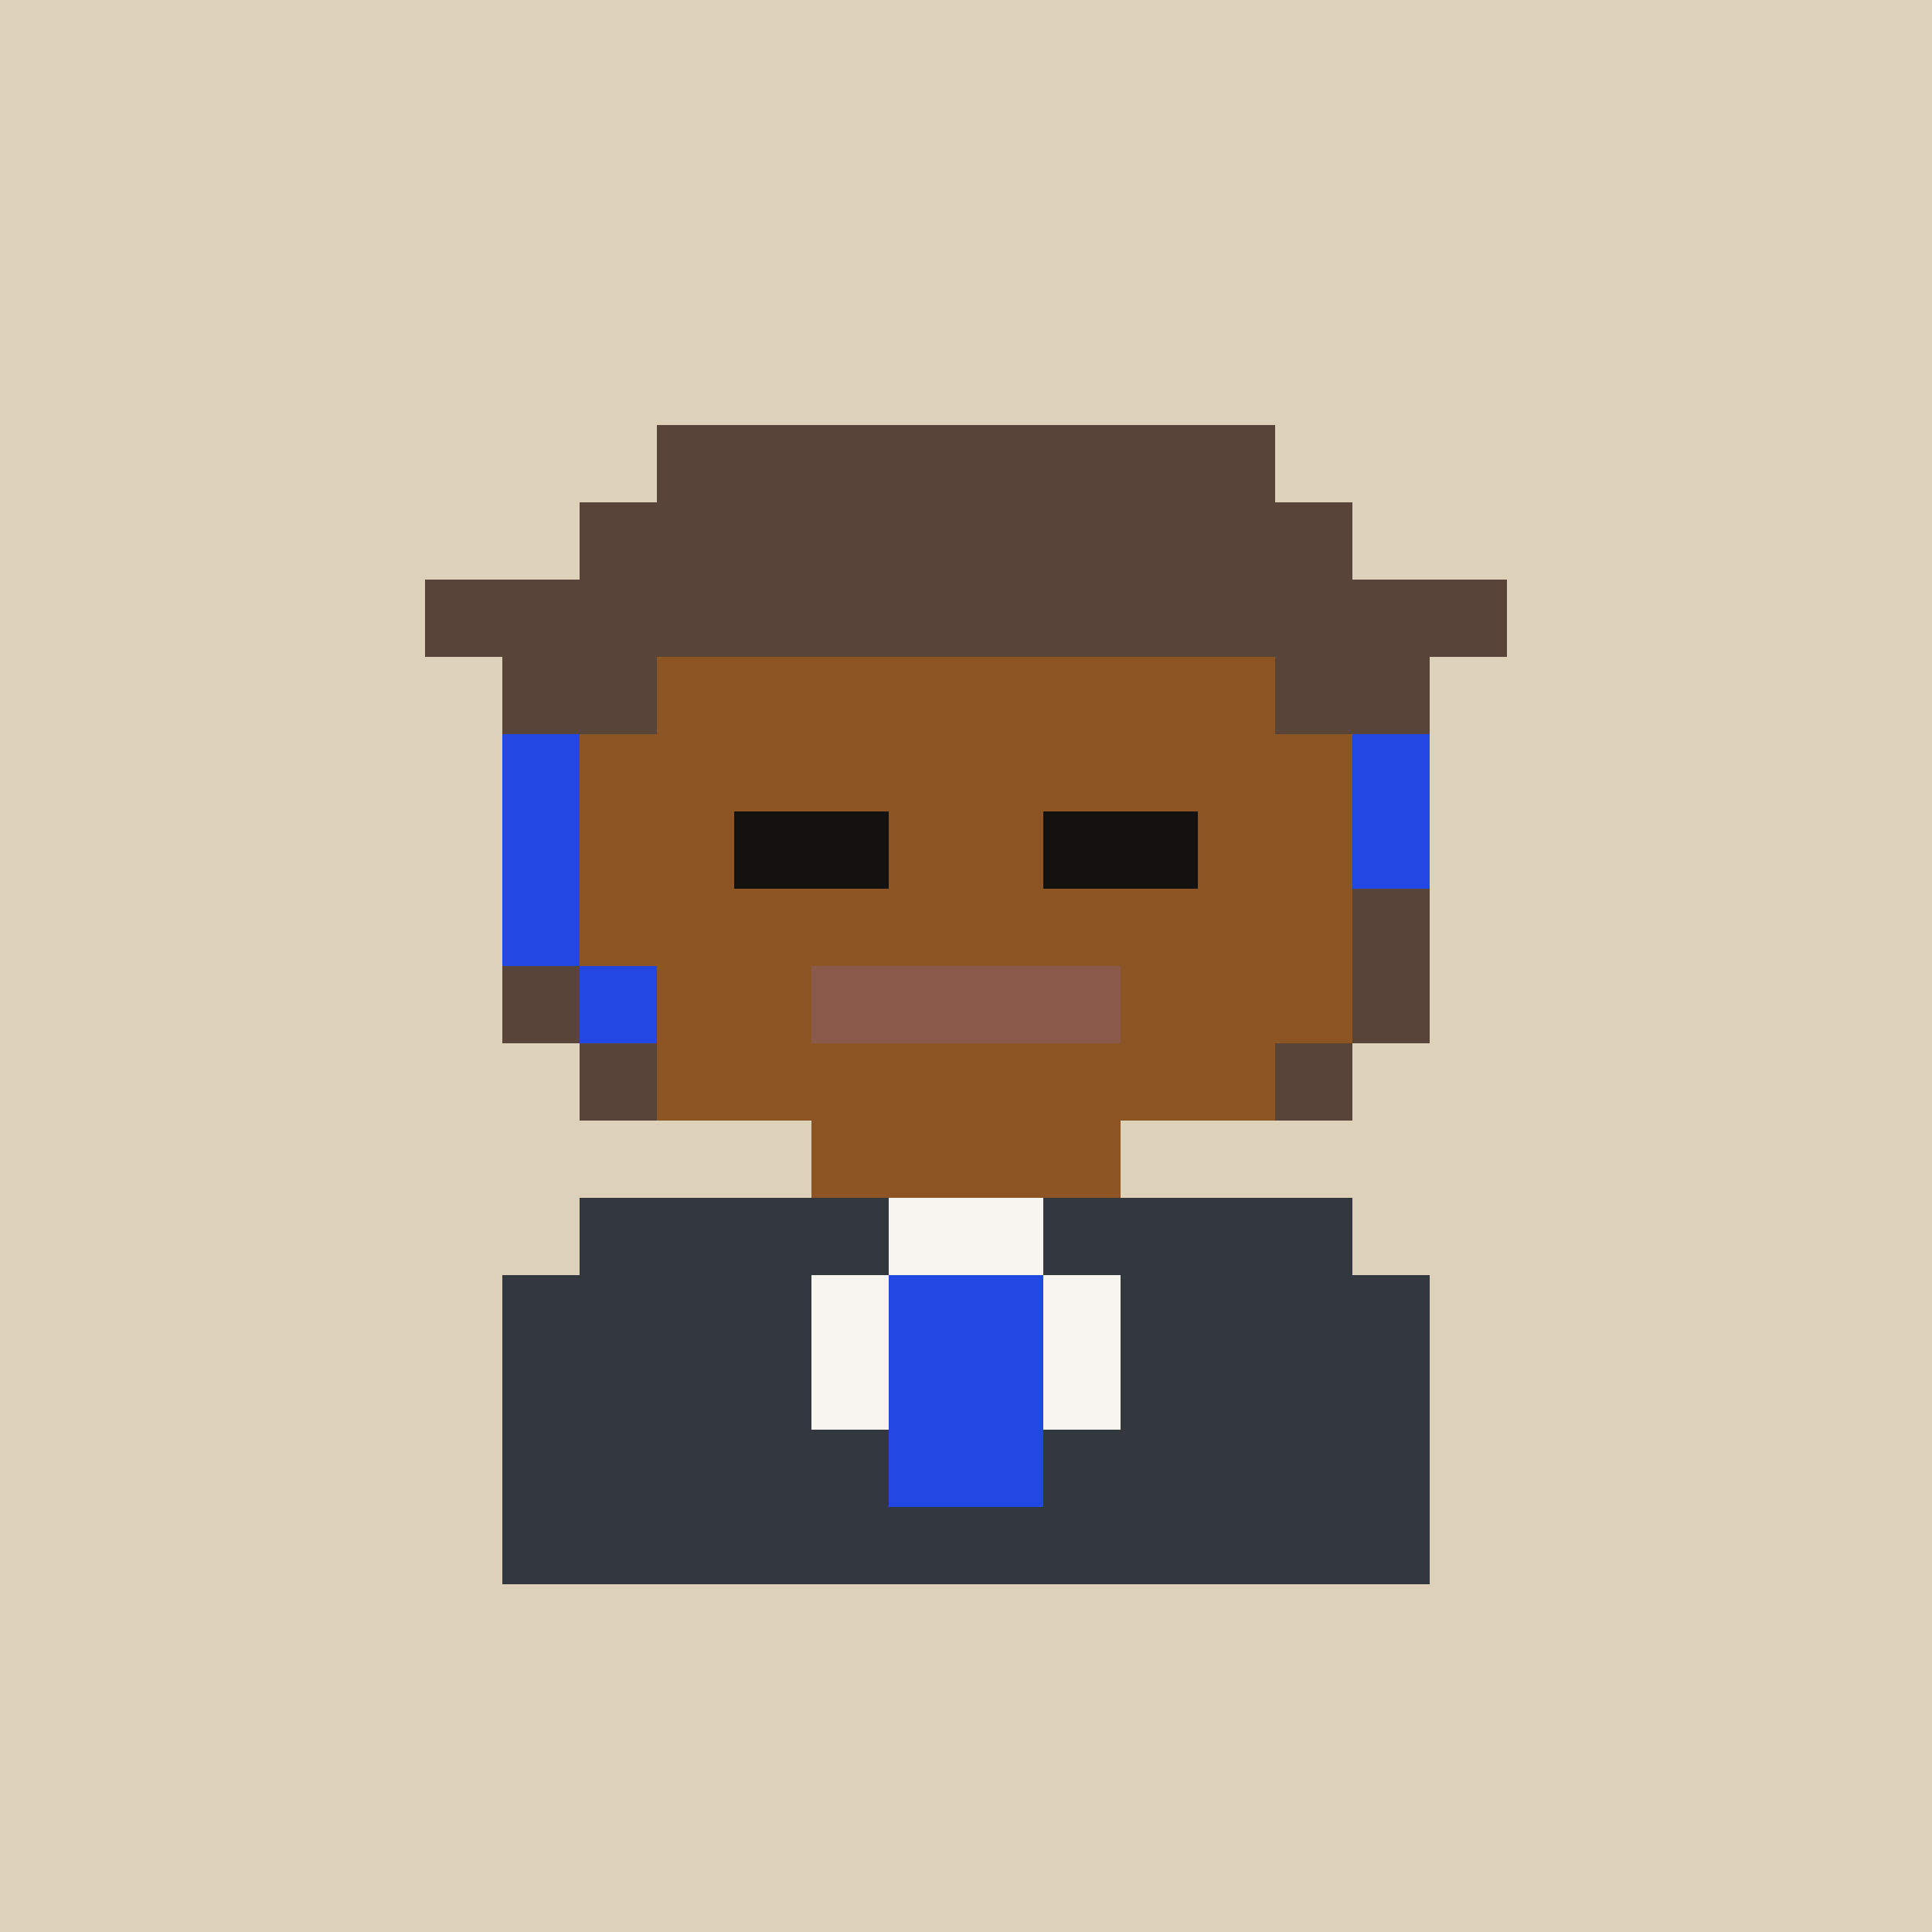
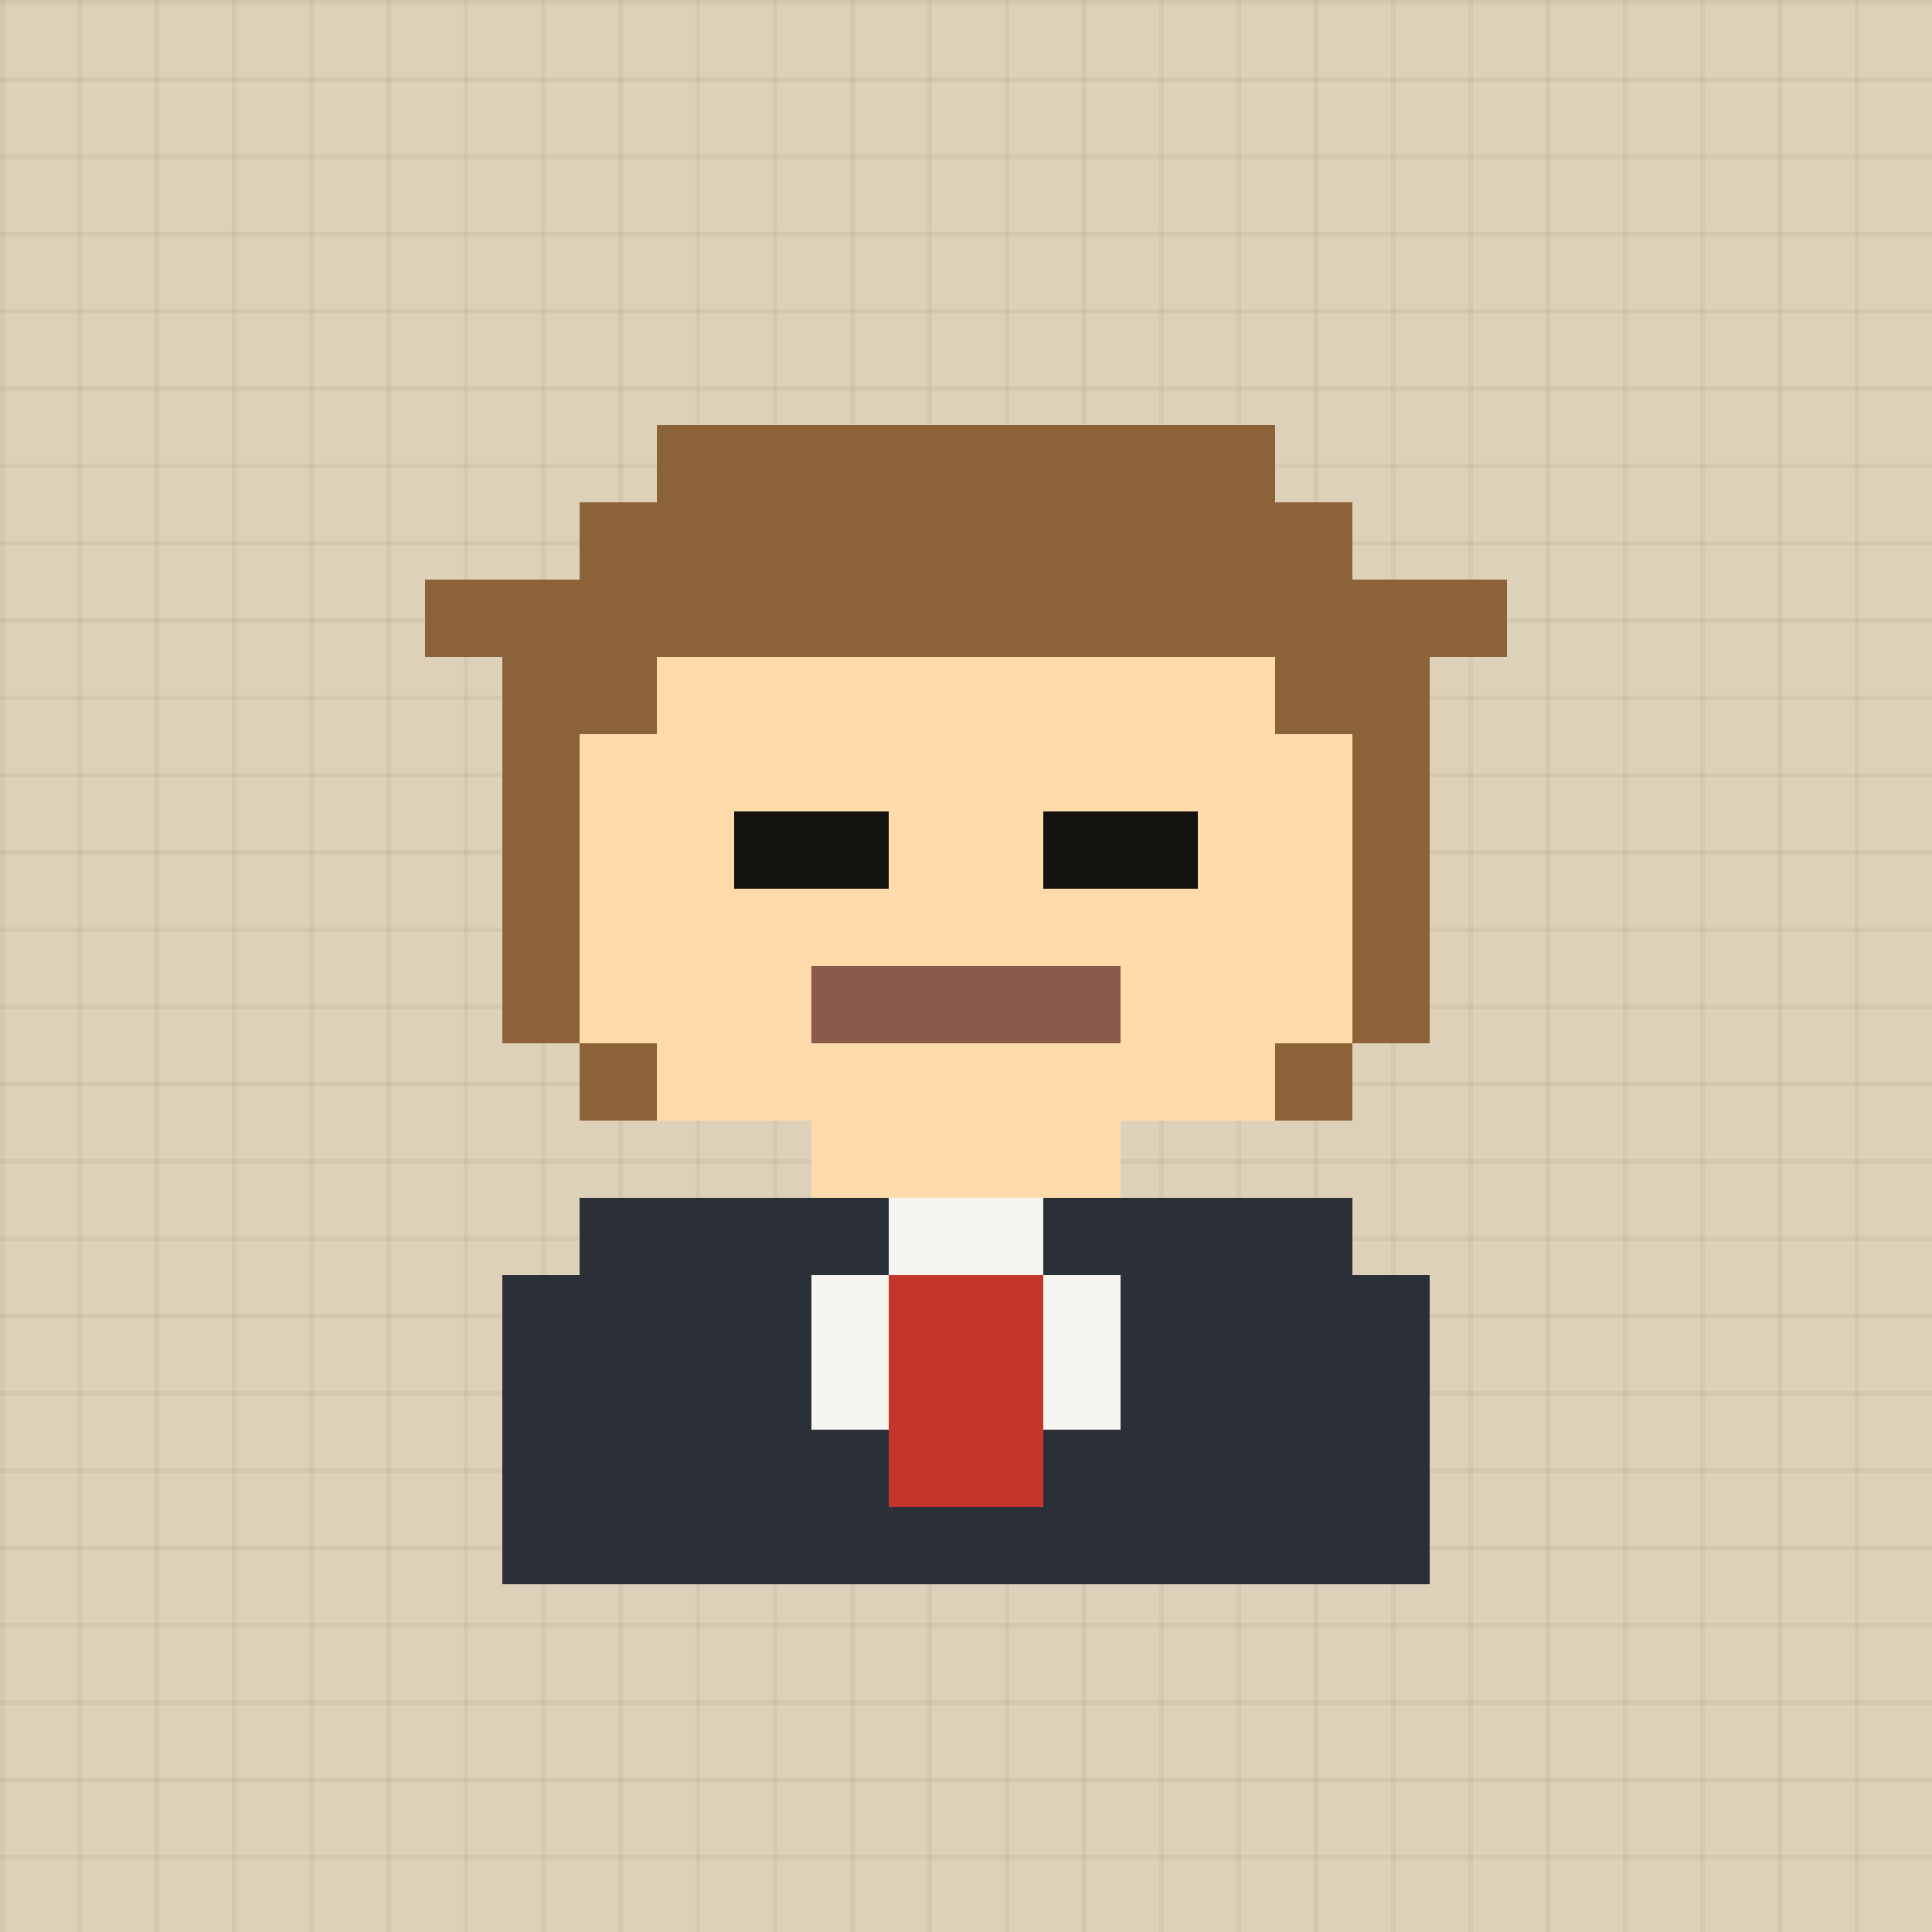
<svg xmlns="http://www.w3.org/2000/svg" width="400" height="400" viewBox="0 0 400 400" shape-rendering="crispEdges">
+   <defs>
+     <pattern id="pfpgrid" width="16" height="16" patternUnits="userSpaceOnUse">
+       <rect width="16" height="1" fill="#4a3728" opacity="0.06" />
+       <rect width="1" height="16" fill="#4a3728" opacity="0.06" />
+     </pattern>
+   </defs>
  <rect width="400" height="400" fill="#ded1ba" />
-   <rect x="136" y="88" width="16" height="16" fill="#59443A" />
-   <rect x="152" y="88" width="16" height="16" fill="#59443A" />
-   <rect x="168" y="88" width="16" height="16" fill="#59443A" />
-   <rect x="184" y="88" width="16" height="16" fill="#59443A" />
-   <rect x="200" y="88" width="16" height="16" fill="#59443A" />
-   <rect x="216" y="88" width="16" height="16" fill="#59443A" />
-   <rect x="232" y="88" width="16" height="16" fill="#59443A" />
-   <rect x="248" y="88" width="16" height="16" fill="#59443A" />
-   <rect x="120" y="104" width="16" height="16" fill="#59443A" />
-   <rect x="136" y="104" width="16" height="16" fill="#59443A" />
-   <rect x="152" y="104" width="16" height="16" fill="#59443A" />
-   <rect x="168" y="104" width="16" height="16" fill="#59443A" />
-   <rect x="184" y="104" width="16" height="16" fill="#59443A" />
-   <rect x="200" y="104" width="16" height="16" fill="#59443A" />
-   <rect x="216" y="104" width="16" height="16" fill="#59443A" />
-   <rect x="232" y="104" width="16" height="16" fill="#59443A" />
-   <rect x="248" y="104" width="16" height="16" fill="#59443A" />
-   <rect x="264" y="104" width="16" height="16" fill="#59443A" />
-   <rect x="88" y="120" width="16" height="16" fill="#59443A" />
-   <rect x="104" y="120" width="16" height="16" fill="#59443A" />
-   <rect x="120" y="120" width="16" height="16" fill="#59443A" />
-   <rect x="136" y="120" width="16" height="16" fill="#59443A" />
-   <rect x="152" y="120" width="16" height="16" fill="#59443A" />
-   <rect x="168" y="120" width="16" height="16" fill="#59443A" />
-   <rect x="184" y="120" width="16" height="16" fill="#59443A" />
-   <rect x="200" y="120" width="16" height="16" fill="#59443A" />
-   <rect x="216" y="120" width="16" height="16" fill="#59443A" />
-   <rect x="232" y="120" width="16" height="16" fill="#59443A" />
-   <rect x="248" y="120" width="16" height="16" fill="#59443A" />
-   <rect x="264" y="120" width="16" height="16" fill="#59443A" />
-   <rect x="280" y="120" width="16" height="16" fill="#59443A" />
-   <rect x="296" y="120" width="16" height="16" fill="#59443A" />
-   <rect x="104" y="136" width="16" height="16" fill="#59443A" />
-   <rect x="120" y="136" width="16" height="16" fill="#59443A" />
-   <rect x="136" y="136" width="16" height="16" fill="#8D5524" />
-   <rect x="152" y="136" width="16" height="16" fill="#8D5524" />
-   <rect x="168" y="136" width="16" height="16" fill="#8D5524" />
-   <rect x="184" y="136" width="16" height="16" fill="#8D5524" />
-   <rect x="200" y="136" width="16" height="16" fill="#8D5524" />
-   <rect x="216" y="136" width="16" height="16" fill="#8D5524" />
-   <rect x="232" y="136" width="16" height="16" fill="#8D5524" />
-   <rect x="248" y="136" width="16" height="16" fill="#8D5524" />
-   <rect x="264" y="136" width="16" height="16" fill="#59443A" />
-   <rect x="280" y="136" width="16" height="16" fill="#59443A" />
-   <rect x="104" y="152" width="16" height="16" fill="#2148E2" />
-   <rect x="120" y="152" width="16" height="16" fill="#8D5524" />
-   <rect x="136" y="152" width="16" height="16" fill="#8D5524" />
-   <rect x="152" y="152" width="16" height="16" fill="#8D5524" />
-   <rect x="168" y="152" width="16" height="16" fill="#8D5524" />
-   <rect x="184" y="152" width="16" height="16" fill="#8D5524" />
-   <rect x="200" y="152" width="16" height="16" fill="#8D5524" />
-   <rect x="216" y="152" width="16" height="16" fill="#8D5524" />
-   <rect x="232" y="152" width="16" height="16" fill="#8D5524" />
-   <rect x="248" y="152" width="16" height="16" fill="#8D5524" />
-   <rect x="264" y="152" width="16" height="16" fill="#8D5524" />
-   <rect x="280" y="152" width="16" height="16" fill="#2148E2" />
-   <rect x="104" y="168" width="16" height="16" fill="#2148E2" />
-   <rect x="120" y="168" width="16" height="16" fill="#8D5524" />
-   <rect x="136" y="168" width="16" height="16" fill="#8D5524" />
+   <rect width="400" height="400" fill="url(#pfpgrid)" />
+   <rect x="136" y="88" width="16" height="16" fill="#8C6239" />
+   <rect x="152" y="88" width="16" height="16" fill="#8C6239" />
+   <rect x="168" y="88" width="16" height="16" fill="#8C6239" />
+   <rect x="184" y="88" width="16" height="16" fill="#8C6239" />
+   <rect x="200" y="88" width="16" height="16" fill="#8C6239" />
+   <rect x="216" y="88" width="16" height="16" fill="#8C6239" />
+   <rect x="232" y="88" width="16" height="16" fill="#8C6239" />
+   <rect x="248" y="88" width="16" height="16" fill="#8C6239" />
+   <rect x="120" y="104" width="16" height="16" fill="#8C6239" />
+   <rect x="136" y="104" width="16" height="16" fill="#8C6239" />
+   <rect x="152" y="104" width="16" height="16" fill="#8C6239" />
+   <rect x="168" y="104" width="16" height="16" fill="#8C6239" />
+   <rect x="184" y="104" width="16" height="16" fill="#8C6239" />
+   <rect x="200" y="104" width="16" height="16" fill="#8C6239" />
+   <rect x="216" y="104" width="16" height="16" fill="#8C6239" />
+   <rect x="232" y="104" width="16" height="16" fill="#8C6239" />
+   <rect x="248" y="104" width="16" height="16" fill="#8C6239" />
+   <rect x="264" y="104" width="16" height="16" fill="#8C6239" />
+   <rect x="88" y="120" width="16" height="16" fill="#8C6239" />
+   <rect x="104" y="120" width="16" height="16" fill="#8C6239" />
+   <rect x="120" y="120" width="16" height="16" fill="#8C6239" />
+   <rect x="136" y="120" width="16" height="16" fill="#8C6239" />
+   <rect x="152" y="120" width="16" height="16" fill="#8C6239" />
+   <rect x="168" y="120" width="16" height="16" fill="#8C6239" />
+   <rect x="184" y="120" width="16" height="16" fill="#8C6239" />
+   <rect x="200" y="120" width="16" height="16" fill="#8C6239" />
+   <rect x="216" y="120" width="16" height="16" fill="#8C6239" />
+   <rect x="232" y="120" width="16" height="16" fill="#8C6239" />
+   <rect x="248" y="120" width="16" height="16" fill="#8C6239" />
+   <rect x="264" y="120" width="16" height="16" fill="#8C6239" />
+   <rect x="280" y="120" width="16" height="16" fill="#8C6239" />
+   <rect x="296" y="120" width="16" height="16" fill="#8C6239" />
+   <rect x="104" y="136" width="16" height="16" fill="#8C6239" />
+   <rect x="120" y="136" width="16" height="16" fill="#8C6239" />
+   <rect x="136" y="136" width="16" height="16" fill="#FFDBAC" />
+   <rect x="152" y="136" width="16" height="16" fill="#FFDBAC" />
+   <rect x="168" y="136" width="16" height="16" fill="#FFDBAC" />
+   <rect x="184" y="136" width="16" height="16" fill="#FFDBAC" />
+   <rect x="200" y="136" width="16" height="16" fill="#FFDBAC" />
+   <rect x="216" y="136" width="16" height="16" fill="#FFDBAC" />
+   <rect x="232" y="136" width="16" height="16" fill="#FFDBAC" />
+   <rect x="248" y="136" width="16" height="16" fill="#FFDBAC" />
+   <rect x="264" y="136" width="16" height="16" fill="#8C6239" />
+   <rect x="280" y="136" width="16" height="16" fill="#8C6239" />
+   <rect x="104" y="152" width="16" height="16" fill="#8C6239" />
+   <rect x="120" y="152" width="16" height="16" fill="#FFDBAC" />
+   <rect x="136" y="152" width="16" height="16" fill="#FFDBAC" />
+   <rect x="152" y="152" width="16" height="16" fill="#FFDBAC" />
+   <rect x="168" y="152" width="16" height="16" fill="#FFDBAC" />
+   <rect x="184" y="152" width="16" height="16" fill="#FFDBAC" />
+   <rect x="200" y="152" width="16" height="16" fill="#FFDBAC" />
+   <rect x="216" y="152" width="16" height="16" fill="#FFDBAC" />
+   <rect x="232" y="152" width="16" height="16" fill="#FFDBAC" />
+   <rect x="248" y="152" width="16" height="16" fill="#FFDBAC" />
+   <rect x="264" y="152" width="16" height="16" fill="#FFDBAC" />
+   <rect x="280" y="152" width="16" height="16" fill="#8C6239" />
+   <rect x="104" y="168" width="16" height="16" fill="#8C6239" />
+   <rect x="120" y="168" width="16" height="16" fill="#FFDBAC" />
+   <rect x="136" y="168" width="16" height="16" fill="#FFDBAC" />
  <rect x="152" y="168" width="16" height="16" fill="#14120F" />
  <rect x="168" y="168" width="16" height="16" fill="#14120F" />
-   <rect x="184" y="168" width="16" height="16" fill="#8D5524" />
-   <rect x="200" y="168" width="16" height="16" fill="#8D5524" />
+   <rect x="184" y="168" width="16" height="16" fill="#FFDBAC" />
+   <rect x="200" y="168" width="16" height="16" fill="#FFDBAC" />
  <rect x="216" y="168" width="16" height="16" fill="#14120F" />
  <rect x="232" y="168" width="16" height="16" fill="#14120F" />
-   <rect x="248" y="168" width="16" height="16" fill="#8D5524" />
-   <rect x="264" y="168" width="16" height="16" fill="#8D5524" />
-   <rect x="280" y="168" width="16" height="16" fill="#2148E2" />
-   <rect x="104" y="184" width="16" height="16" fill="#2148E2" />
-   <rect x="120" y="184" width="16" height="16" fill="#8D5524" />
-   <rect x="136" y="184" width="16" height="16" fill="#8D5524" />
-   <rect x="152" y="184" width="16" height="16" fill="#8D5524" />
-   <rect x="168" y="184" width="16" height="16" fill="#8D5524" />
-   <rect x="184" y="184" width="16" height="16" fill="#8D5524" />
-   <rect x="200" y="184" width="16" height="16" fill="#8D5524" />
-   <rect x="216" y="184" width="16" height="16" fill="#8D5524" />
-   <rect x="232" y="184" width="16" height="16" fill="#8D5524" />
-   <rect x="248" y="184" width="16" height="16" fill="#8D5524" />
-   <rect x="264" y="184" width="16" height="16" fill="#8D5524" />
-   <rect x="280" y="184" width="16" height="16" fill="#59443A" />
-   <rect x="104" y="200" width="16" height="16" fill="#59443A" />
-   <rect x="120" y="200" width="16" height="16" fill="#2148E2" />
-   <rect x="136" y="200" width="16" height="16" fill="#8D5524" />
-   <rect x="152" y="200" width="16" height="16" fill="#8D5524" />
+   <rect x="248" y="168" width="16" height="16" fill="#FFDBAC" />
+   <rect x="264" y="168" width="16" height="16" fill="#FFDBAC" />
+   <rect x="280" y="168" width="16" height="16" fill="#8C6239" />
+   <rect x="104" y="184" width="16" height="16" fill="#8C6239" />
+   <rect x="120" y="184" width="16" height="16" fill="#FFDBAC" />
+   <rect x="136" y="184" width="16" height="16" fill="#FFDBAC" />
+   <rect x="152" y="184" width="16" height="16" fill="#FFDBAC" />
+   <rect x="168" y="184" width="16" height="16" fill="#FFDBAC" />
+   <rect x="184" y="184" width="16" height="16" fill="#FFDBAC" />
+   <rect x="200" y="184" width="16" height="16" fill="#FFDBAC" />
+   <rect x="216" y="184" width="16" height="16" fill="#FFDBAC" />
+   <rect x="232" y="184" width="16" height="16" fill="#FFDBAC" />
+   <rect x="248" y="184" width="16" height="16" fill="#FFDBAC" />
+   <rect x="264" y="184" width="16" height="16" fill="#FFDBAC" />
+   <rect x="280" y="184" width="16" height="16" fill="#8C6239" />
+   <rect x="104" y="200" width="16" height="16" fill="#8C6239" />
+   <rect x="120" y="200" width="16" height="16" fill="#FFDBAC" />
+   <rect x="136" y="200" width="16" height="16" fill="#FFDBAC" />
+   <rect x="152" y="200" width="16" height="16" fill="#FFDBAC" />
  <rect x="168" y="200" width="16" height="16" fill="#8C5A4A" />
  <rect x="184" y="200" width="16" height="16" fill="#8C5A4A" />
  <rect x="200" y="200" width="16" height="16" fill="#8C5A4A" />
  <rect x="216" y="200" width="16" height="16" fill="#8C5A4A" />
-   <rect x="232" y="200" width="16" height="16" fill="#8D5524" />
-   <rect x="248" y="200" width="16" height="16" fill="#8D5524" />
-   <rect x="264" y="200" width="16" height="16" fill="#8D5524" />
-   <rect x="280" y="200" width="16" height="16" fill="#59443A" />
-   <rect x="120" y="216" width="16" height="16" fill="#59443A" />
-   <rect x="136" y="216" width="16" height="16" fill="#8D5524" />
-   <rect x="152" y="216" width="16" height="16" fill="#8D5524" />
-   <rect x="168" y="216" width="16" height="16" fill="#8D5524" />
-   <rect x="184" y="216" width="16" height="16" fill="#8D5524" />
-   <rect x="200" y="216" width="16" height="16" fill="#8D5524" />
-   <rect x="216" y="216" width="16" height="16" fill="#8D5524" />
-   <rect x="232" y="216" width="16" height="16" fill="#8D5524" />
-   <rect x="248" y="216" width="16" height="16" fill="#8D5524" />
-   <rect x="264" y="216" width="16" height="16" fill="#59443A" />
-   <rect x="168" y="232" width="16" height="16" fill="#8D5524" />
-   <rect x="184" y="232" width="16" height="16" fill="#8D5524" />
-   <rect x="200" y="232" width="16" height="16" fill="#8D5524" />
-   <rect x="216" y="232" width="16" height="16" fill="#8D5524" />
-   <rect x="120" y="248" width="16" height="16" fill="#33383F" />
-   <rect x="136" y="248" width="16" height="16" fill="#33383F" />
-   <rect x="152" y="248" width="16" height="16" fill="#33383F" />
-   <rect x="168" y="248" width="16" height="16" fill="#33383F" />
+   <rect x="232" y="200" width="16" height="16" fill="#FFDBAC" />
+   <rect x="248" y="200" width="16" height="16" fill="#FFDBAC" />
+   <rect x="264" y="200" width="16" height="16" fill="#FFDBAC" />
+   <rect x="280" y="200" width="16" height="16" fill="#8C6239" />
+   <rect x="120" y="216" width="16" height="16" fill="#8C6239" />
+   <rect x="136" y="216" width="16" height="16" fill="#FFDBAC" />
+   <rect x="152" y="216" width="16" height="16" fill="#FFDBAC" />
+   <rect x="168" y="216" width="16" height="16" fill="#FFDBAC" />
+   <rect x="184" y="216" width="16" height="16" fill="#FFDBAC" />
+   <rect x="200" y="216" width="16" height="16" fill="#FFDBAC" />
+   <rect x="216" y="216" width="16" height="16" fill="#FFDBAC" />
+   <rect x="232" y="216" width="16" height="16" fill="#FFDBAC" />
+   <rect x="248" y="216" width="16" height="16" fill="#FFDBAC" />
+   <rect x="264" y="216" width="16" height="16" fill="#8C6239" />
+   <rect x="168" y="232" width="16" height="16" fill="#FFDBAC" />
+   <rect x="184" y="232" width="16" height="16" fill="#FFDBAC" />
+   <rect x="200" y="232" width="16" height="16" fill="#FFDBAC" />
+   <rect x="216" y="232" width="16" height="16" fill="#FFDBAC" />
+   <rect x="120" y="248" width="16" height="16" fill="#2B2F38" />
+   <rect x="136" y="248" width="16" height="16" fill="#2B2F38" />
+   <rect x="152" y="248" width="16" height="16" fill="#2B2F38" />
+   <rect x="168" y="248" width="16" height="16" fill="#2B2F38" />
  <rect x="184" y="248" width="16" height="16" fill="#F7F5F0" />
  <rect x="200" y="248" width="16" height="16" fill="#F7F5F0" />
-   <rect x="216" y="248" width="16" height="16" fill="#33383F" />
-   <rect x="232" y="248" width="16" height="16" fill="#33383F" />
-   <rect x="248" y="248" width="16" height="16" fill="#33383F" />
-   <rect x="264" y="248" width="16" height="16" fill="#33383F" />
-   <rect x="104" y="264" width="16" height="16" fill="#33383F" />
-   <rect x="120" y="264" width="16" height="16" fill="#33383F" />
-   <rect x="136" y="264" width="16" height="16" fill="#33383F" />
-   <rect x="152" y="264" width="16" height="16" fill="#33383F" />
+   <rect x="216" y="248" width="16" height="16" fill="#2B2F38" />
+   <rect x="232" y="248" width="16" height="16" fill="#2B2F38" />
+   <rect x="248" y="248" width="16" height="16" fill="#2B2F38" />
+   <rect x="264" y="248" width="16" height="16" fill="#2B2F38" />
+   <rect x="104" y="264" width="16" height="16" fill="#2B2F38" />
+   <rect x="120" y="264" width="16" height="16" fill="#2B2F38" />
+   <rect x="136" y="264" width="16" height="16" fill="#2B2F38" />
+   <rect x="152" y="264" width="16" height="16" fill="#2B2F38" />
  <rect x="168" y="264" width="16" height="16" fill="#F7F5F0" />
-   <rect x="184" y="264" width="16" height="16" fill="#2148E2" />
-   <rect x="200" y="264" width="16" height="16" fill="#2148E2" />
+   <rect x="184" y="264" width="16" height="16" fill="#C4362B" />
+   <rect x="200" y="264" width="16" height="16" fill="#C4362B" />
  <rect x="216" y="264" width="16" height="16" fill="#F7F5F0" />
-   <rect x="232" y="264" width="16" height="16" fill="#33383F" />
-   <rect x="248" y="264" width="16" height="16" fill="#33383F" />
-   <rect x="264" y="264" width="16" height="16" fill="#33383F" />
-   <rect x="280" y="264" width="16" height="16" fill="#33383F" />
-   <rect x="104" y="280" width="16" height="16" fill="#33383F" />
-   <rect x="120" y="280" width="16" height="16" fill="#33383F" />
-   <rect x="136" y="280" width="16" height="16" fill="#33383F" />
-   <rect x="152" y="280" width="16" height="16" fill="#33383F" />
+   <rect x="232" y="264" width="16" height="16" fill="#2B2F38" />
+   <rect x="248" y="264" width="16" height="16" fill="#2B2F38" />
+   <rect x="264" y="264" width="16" height="16" fill="#2B2F38" />
+   <rect x="280" y="264" width="16" height="16" fill="#2B2F38" />
+   <rect x="104" y="280" width="16" height="16" fill="#2B2F38" />
+   <rect x="120" y="280" width="16" height="16" fill="#2B2F38" />
+   <rect x="136" y="280" width="16" height="16" fill="#2B2F38" />
+   <rect x="152" y="280" width="16" height="16" fill="#2B2F38" />
  <rect x="168" y="280" width="16" height="16" fill="#F7F5F0" />
-   <rect x="184" y="280" width="16" height="16" fill="#2148E2" />
-   <rect x="200" y="280" width="16" height="16" fill="#2148E2" />
+   <rect x="184" y="280" width="16" height="16" fill="#C4362B" />
+   <rect x="200" y="280" width="16" height="16" fill="#C4362B" />
  <rect x="216" y="280" width="16" height="16" fill="#F7F5F0" />
-   <rect x="232" y="280" width="16" height="16" fill="#33383F" />
-   <rect x="248" y="280" width="16" height="16" fill="#33383F" />
-   <rect x="264" y="280" width="16" height="16" fill="#33383F" />
-   <rect x="280" y="280" width="16" height="16" fill="#33383F" />
-   <rect x="104" y="296" width="16" height="16" fill="#33383F" />
-   <rect x="120" y="296" width="16" height="16" fill="#33383F" />
-   <rect x="136" y="296" width="16" height="16" fill="#33383F" />
-   <rect x="152" y="296" width="16" height="16" fill="#33383F" />
-   <rect x="168" y="296" width="16" height="16" fill="#33383F" />
-   <rect x="184" y="296" width="16" height="16" fill="#2148E2" />
-   <rect x="200" y="296" width="16" height="16" fill="#2148E2" />
-   <rect x="216" y="296" width="16" height="16" fill="#33383F" />
-   <rect x="232" y="296" width="16" height="16" fill="#33383F" />
-   <rect x="248" y="296" width="16" height="16" fill="#33383F" />
-   <rect x="264" y="296" width="16" height="16" fill="#33383F" />
-   <rect x="280" y="296" width="16" height="16" fill="#33383F" />
-   <rect x="104" y="312" width="16" height="16" fill="#33383F" />
-   <rect x="120" y="312" width="16" height="16" fill="#33383F" />
-   <rect x="136" y="312" width="16" height="16" fill="#33383F" />
-   <rect x="152" y="312" width="16" height="16" fill="#33383F" />
-   <rect x="168" y="312" width="16" height="16" fill="#33383F" />
-   <rect x="184" y="312" width="16" height="16" fill="#33383F" />
-   <rect x="200" y="312" width="16" height="16" fill="#33383F" />
-   <rect x="216" y="312" width="16" height="16" fill="#33383F" />
-   <rect x="232" y="312" width="16" height="16" fill="#33383F" />
-   <rect x="248" y="312" width="16" height="16" fill="#33383F" />
-   <rect x="264" y="312" width="16" height="16" fill="#33383F" />
-   <rect x="280" y="312" width="16" height="16" fill="#33383F" />
+   <rect x="232" y="280" width="16" height="16" fill="#2B2F38" />
+   <rect x="248" y="280" width="16" height="16" fill="#2B2F38" />
+   <rect x="264" y="280" width="16" height="16" fill="#2B2F38" />
+   <rect x="280" y="280" width="16" height="16" fill="#2B2F38" />
+   <rect x="104" y="296" width="16" height="16" fill="#2B2F38" />
+   <rect x="120" y="296" width="16" height="16" fill="#2B2F38" />
+   <rect x="136" y="296" width="16" height="16" fill="#2B2F38" />
+   <rect x="152" y="296" width="16" height="16" fill="#2B2F38" />
+   <rect x="168" y="296" width="16" height="16" fill="#2B2F38" />
+   <rect x="184" y="296" width="16" height="16" fill="#C4362B" />
+   <rect x="200" y="296" width="16" height="16" fill="#C4362B" />
+   <rect x="216" y="296" width="16" height="16" fill="#2B2F38" />
+   <rect x="232" y="296" width="16" height="16" fill="#2B2F38" />
+   <rect x="248" y="296" width="16" height="16" fill="#2B2F38" />
+   <rect x="264" y="296" width="16" height="16" fill="#2B2F38" />
+   <rect x="280" y="296" width="16" height="16" fill="#2B2F38" />
+   <rect x="104" y="312" width="16" height="16" fill="#2B2F38" />
+   <rect x="120" y="312" width="16" height="16" fill="#2B2F38" />
+   <rect x="136" y="312" width="16" height="16" fill="#2B2F38" />
+   <rect x="152" y="312" width="16" height="16" fill="#2B2F38" />
+   <rect x="168" y="312" width="16" height="16" fill="#2B2F38" />
+   <rect x="184" y="312" width="16" height="16" fill="#2B2F38" />
+   <rect x="200" y="312" width="16" height="16" fill="#2B2F38" />
+   <rect x="216" y="312" width="16" height="16" fill="#2B2F38" />
+   <rect x="232" y="312" width="16" height="16" fill="#2B2F38" />
+   <rect x="248" y="312" width="16" height="16" fill="#2B2F38" />
+   <rect x="264" y="312" width="16" height="16" fill="#2B2F38" />
+   <rect x="280" y="312" width="16" height="16" fill="#2B2F38" />
</svg>
